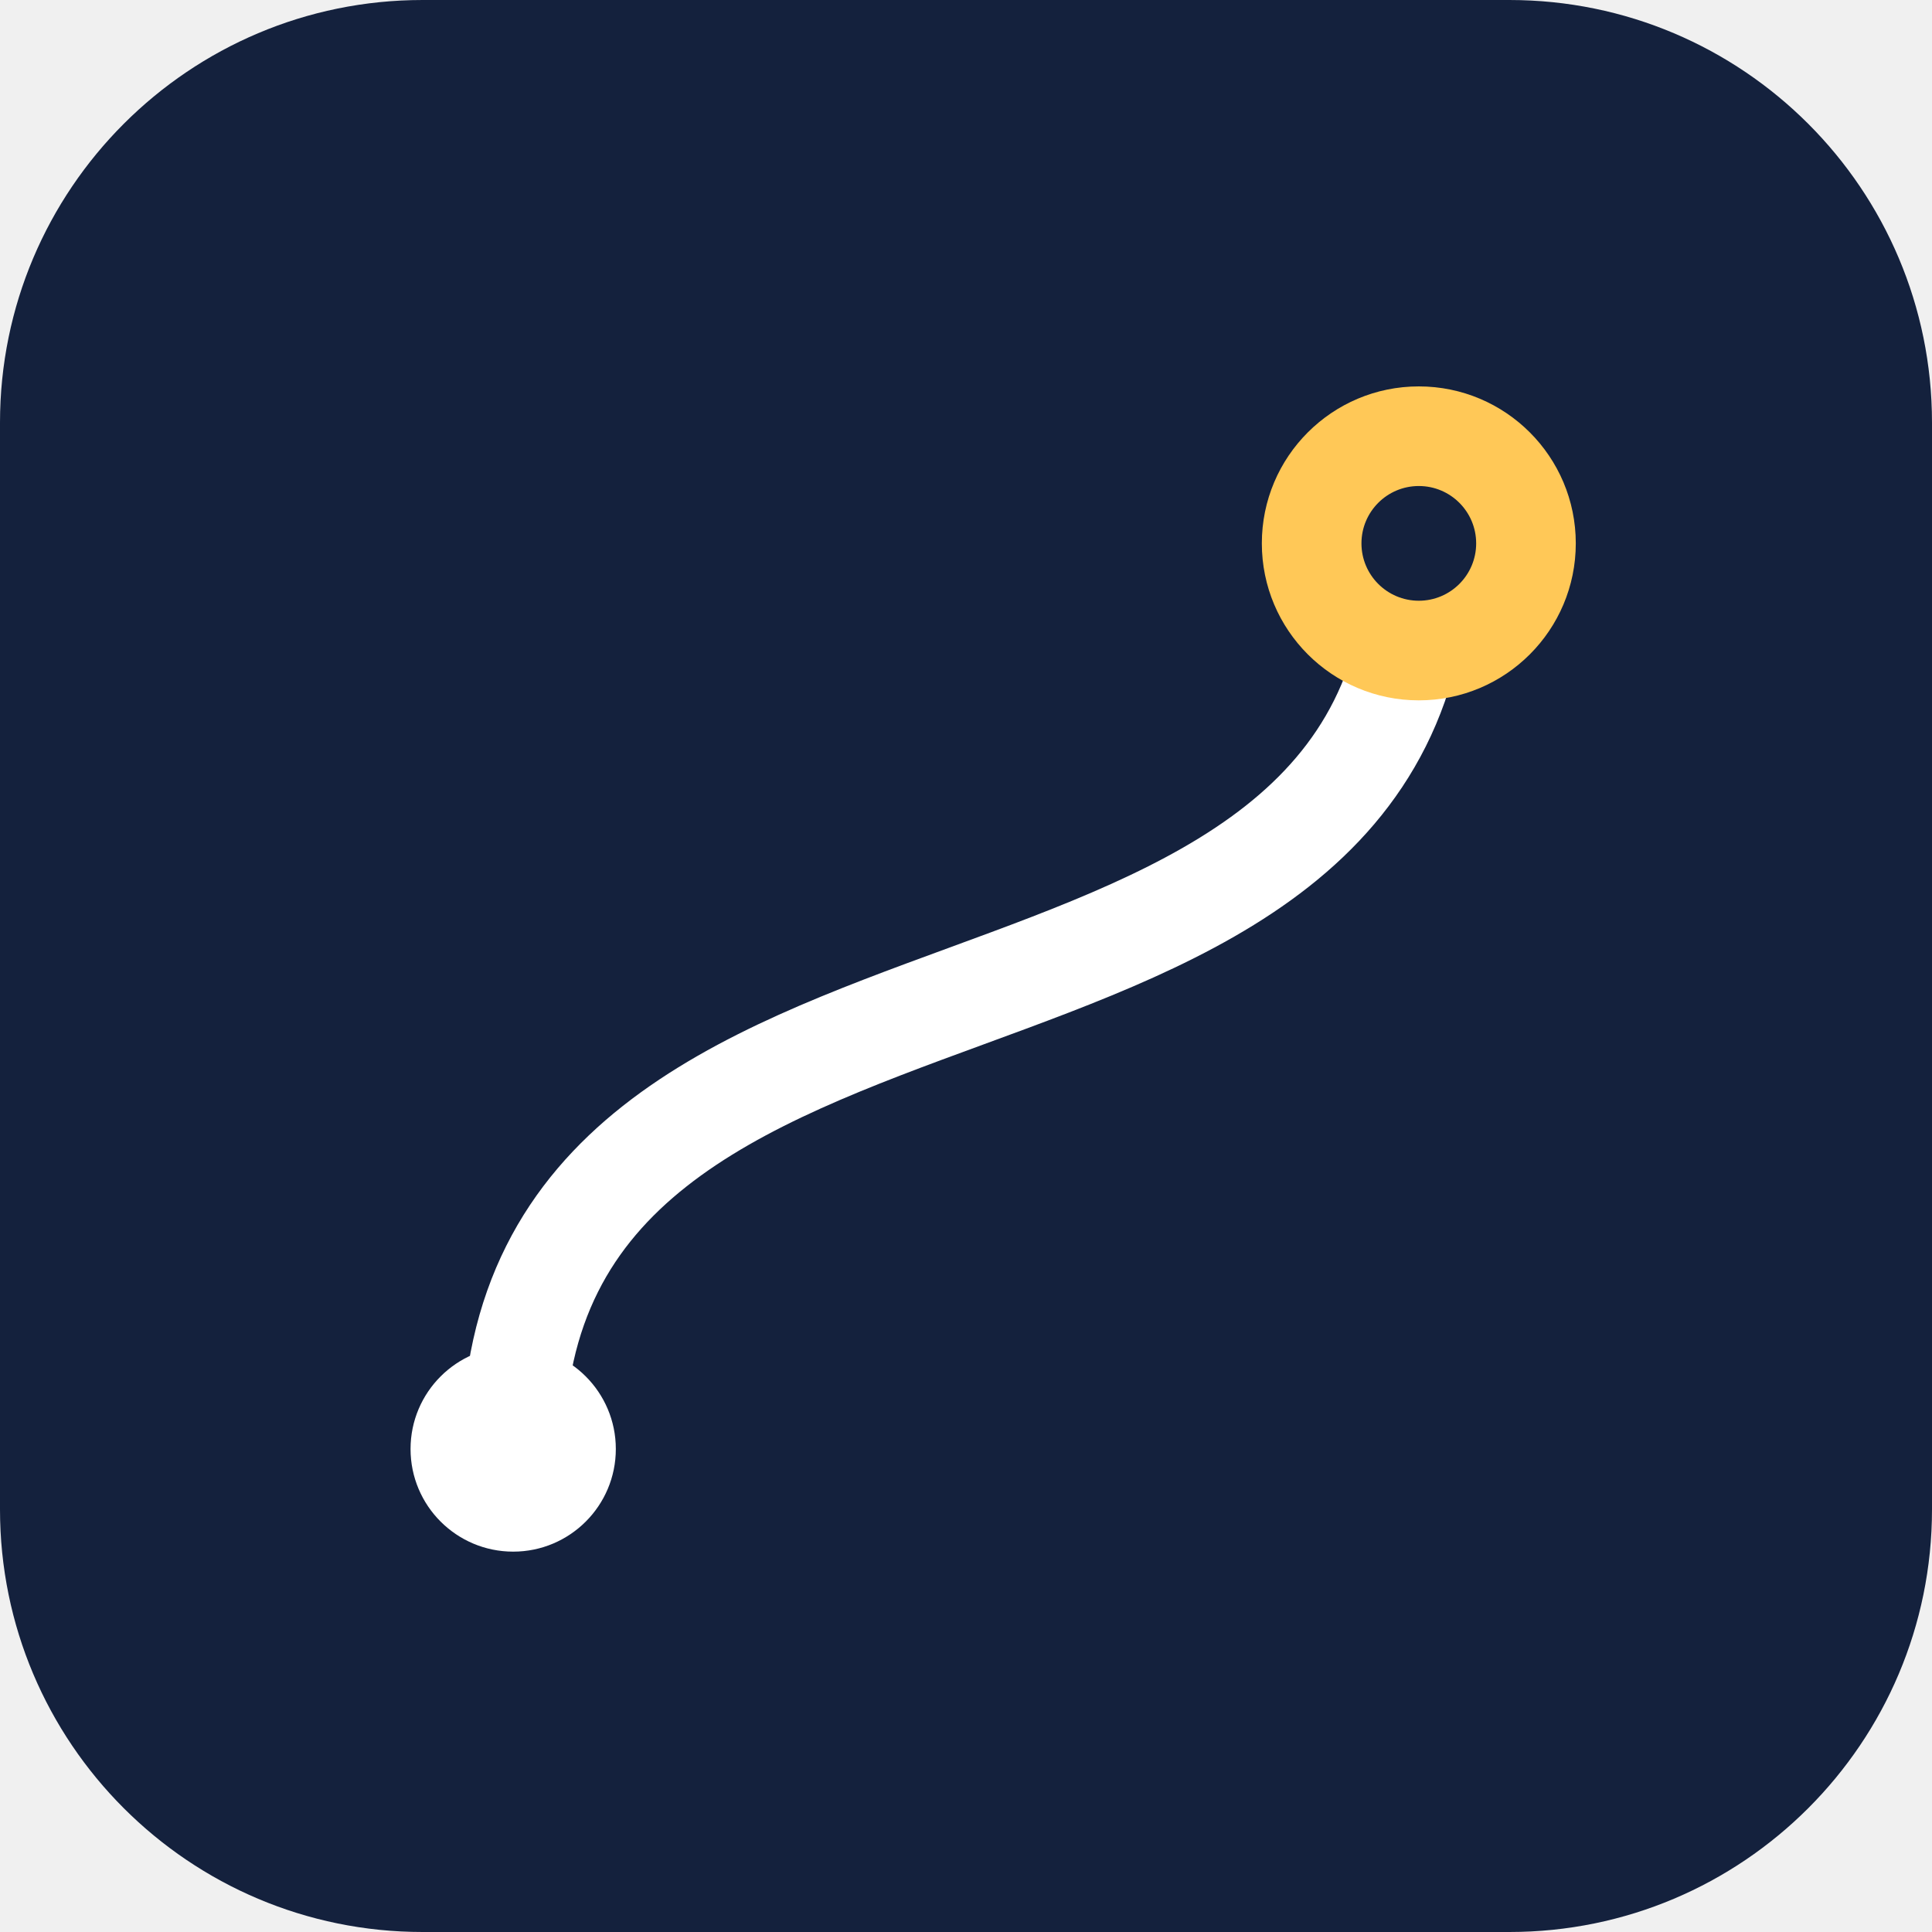
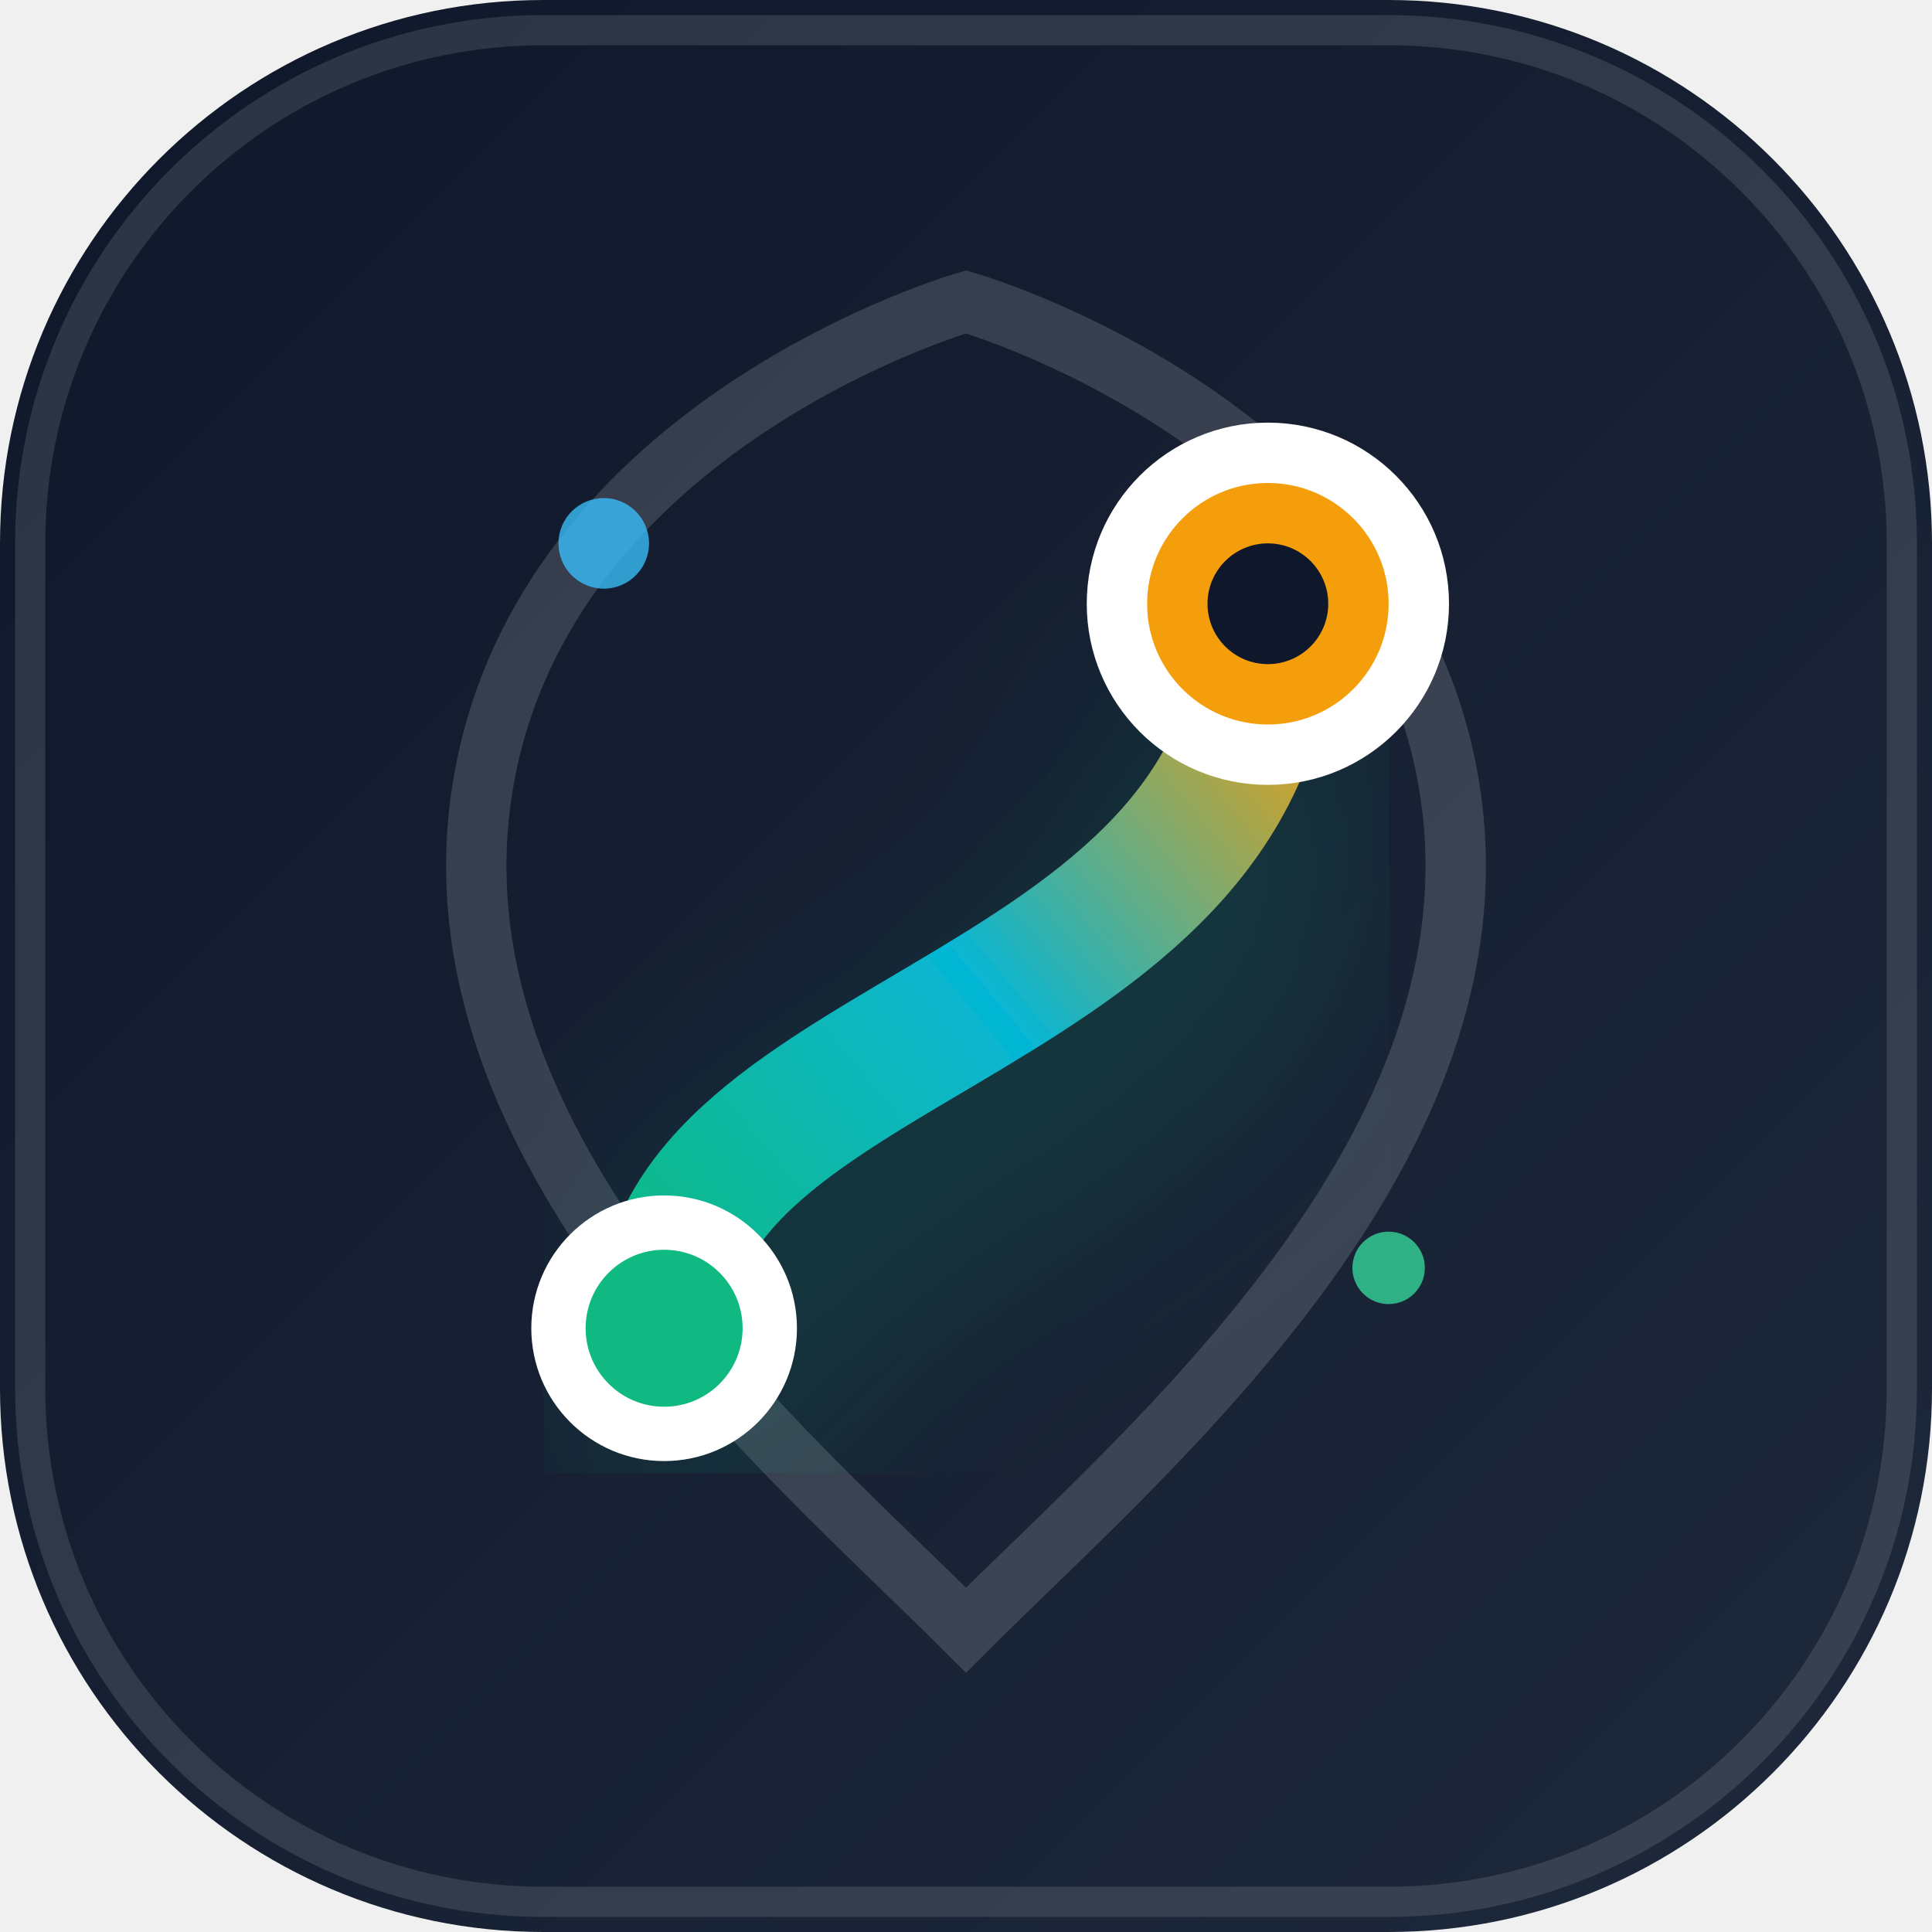
- <svg xmlns="http://www.w3.org/2000/svg" viewBox="0 0 64 64">
-   <rect width="64" height="64" rx="14" fill="#14213d" />
-   <path d="M17 48C17 29 47 37 47 18" fill="none" stroke="#fff" stroke-width="3.4" stroke-linecap="round" />
-   <circle cx="17" cy="48" r="3.4" fill="#fff" />
-   <circle cx="47" cy="18" r="5.2" fill="#ffc857" />
-   <circle cx="47" cy="18" r="1.9" fill="#14213d" />
+ <svg xmlns="http://www.w3.org/2000/svg" viewBox="0 0 64 64" fill="none">
+   <defs>
+     <linearGradient id="pothika-bg" x1="0%" y1="0%" x2="100%" y2="100%">
+       <stop offset="0%" stop-color="#0F172A" />
+       <stop offset="100%" stop-color="#1E293B" />
+     </linearGradient>
+     <linearGradient id="pothika-glow" x1="0%" y1="100%" x2="100%" y2="0%">
+       <stop offset="0%" stop-color="#10B981" />
+       <stop offset="50%" stop-color="#06B6D4" />
+       <stop offset="100%" stop-color="#F59E0B" />
+     </linearGradient>
+     <filter id="pothika-shadow" x="-20%" y="-20%" width="140%" height="140%">
+       <feDropShadow dx="0" dy="4" stdDeviation="4" flood-color="#10B981" flood-opacity="0.3" />
+     </filter>
+   </defs>
+   <rect width="64" height="64" rx="18" fill="url(#pothika-bg)" />
+   <rect x="1" y="1" width="62" height="62" rx="17" stroke="rgba(255,255,255,0.12)" stroke-width="1" />
+   <path d="M32 10C32 10 46 14 48 26C50 38 38 48 32 54C26 48 14 38 16 26C18 14 32 10 32 10Z" fill="none" stroke="rgba(255,255,255,0.15)" stroke-width="2" />
+   <path d="M22 44C22 34 42 34 42 20" stroke="url(#pothika-glow)" stroke-width="4.5" stroke-linecap="round" filter="url(#pothika-shadow)" />
+   <circle cx="22" cy="44" r="3.5" fill="#10B981" stroke="#FFFFFF" stroke-width="1.8" />
+   <circle cx="42" cy="20" r="5" fill="#F59E0B" stroke="#FFFFFF" stroke-width="2" />
+   <circle cx="42" cy="20" r="2" fill="#0F172A" />
+   <circle cx="20" cy="18" r="1.5" fill="#38BDF8" opacity="0.8" />
+   <circle cx="46" cy="42" r="1.2" fill="#34D399" opacity="0.8" />
</svg>
